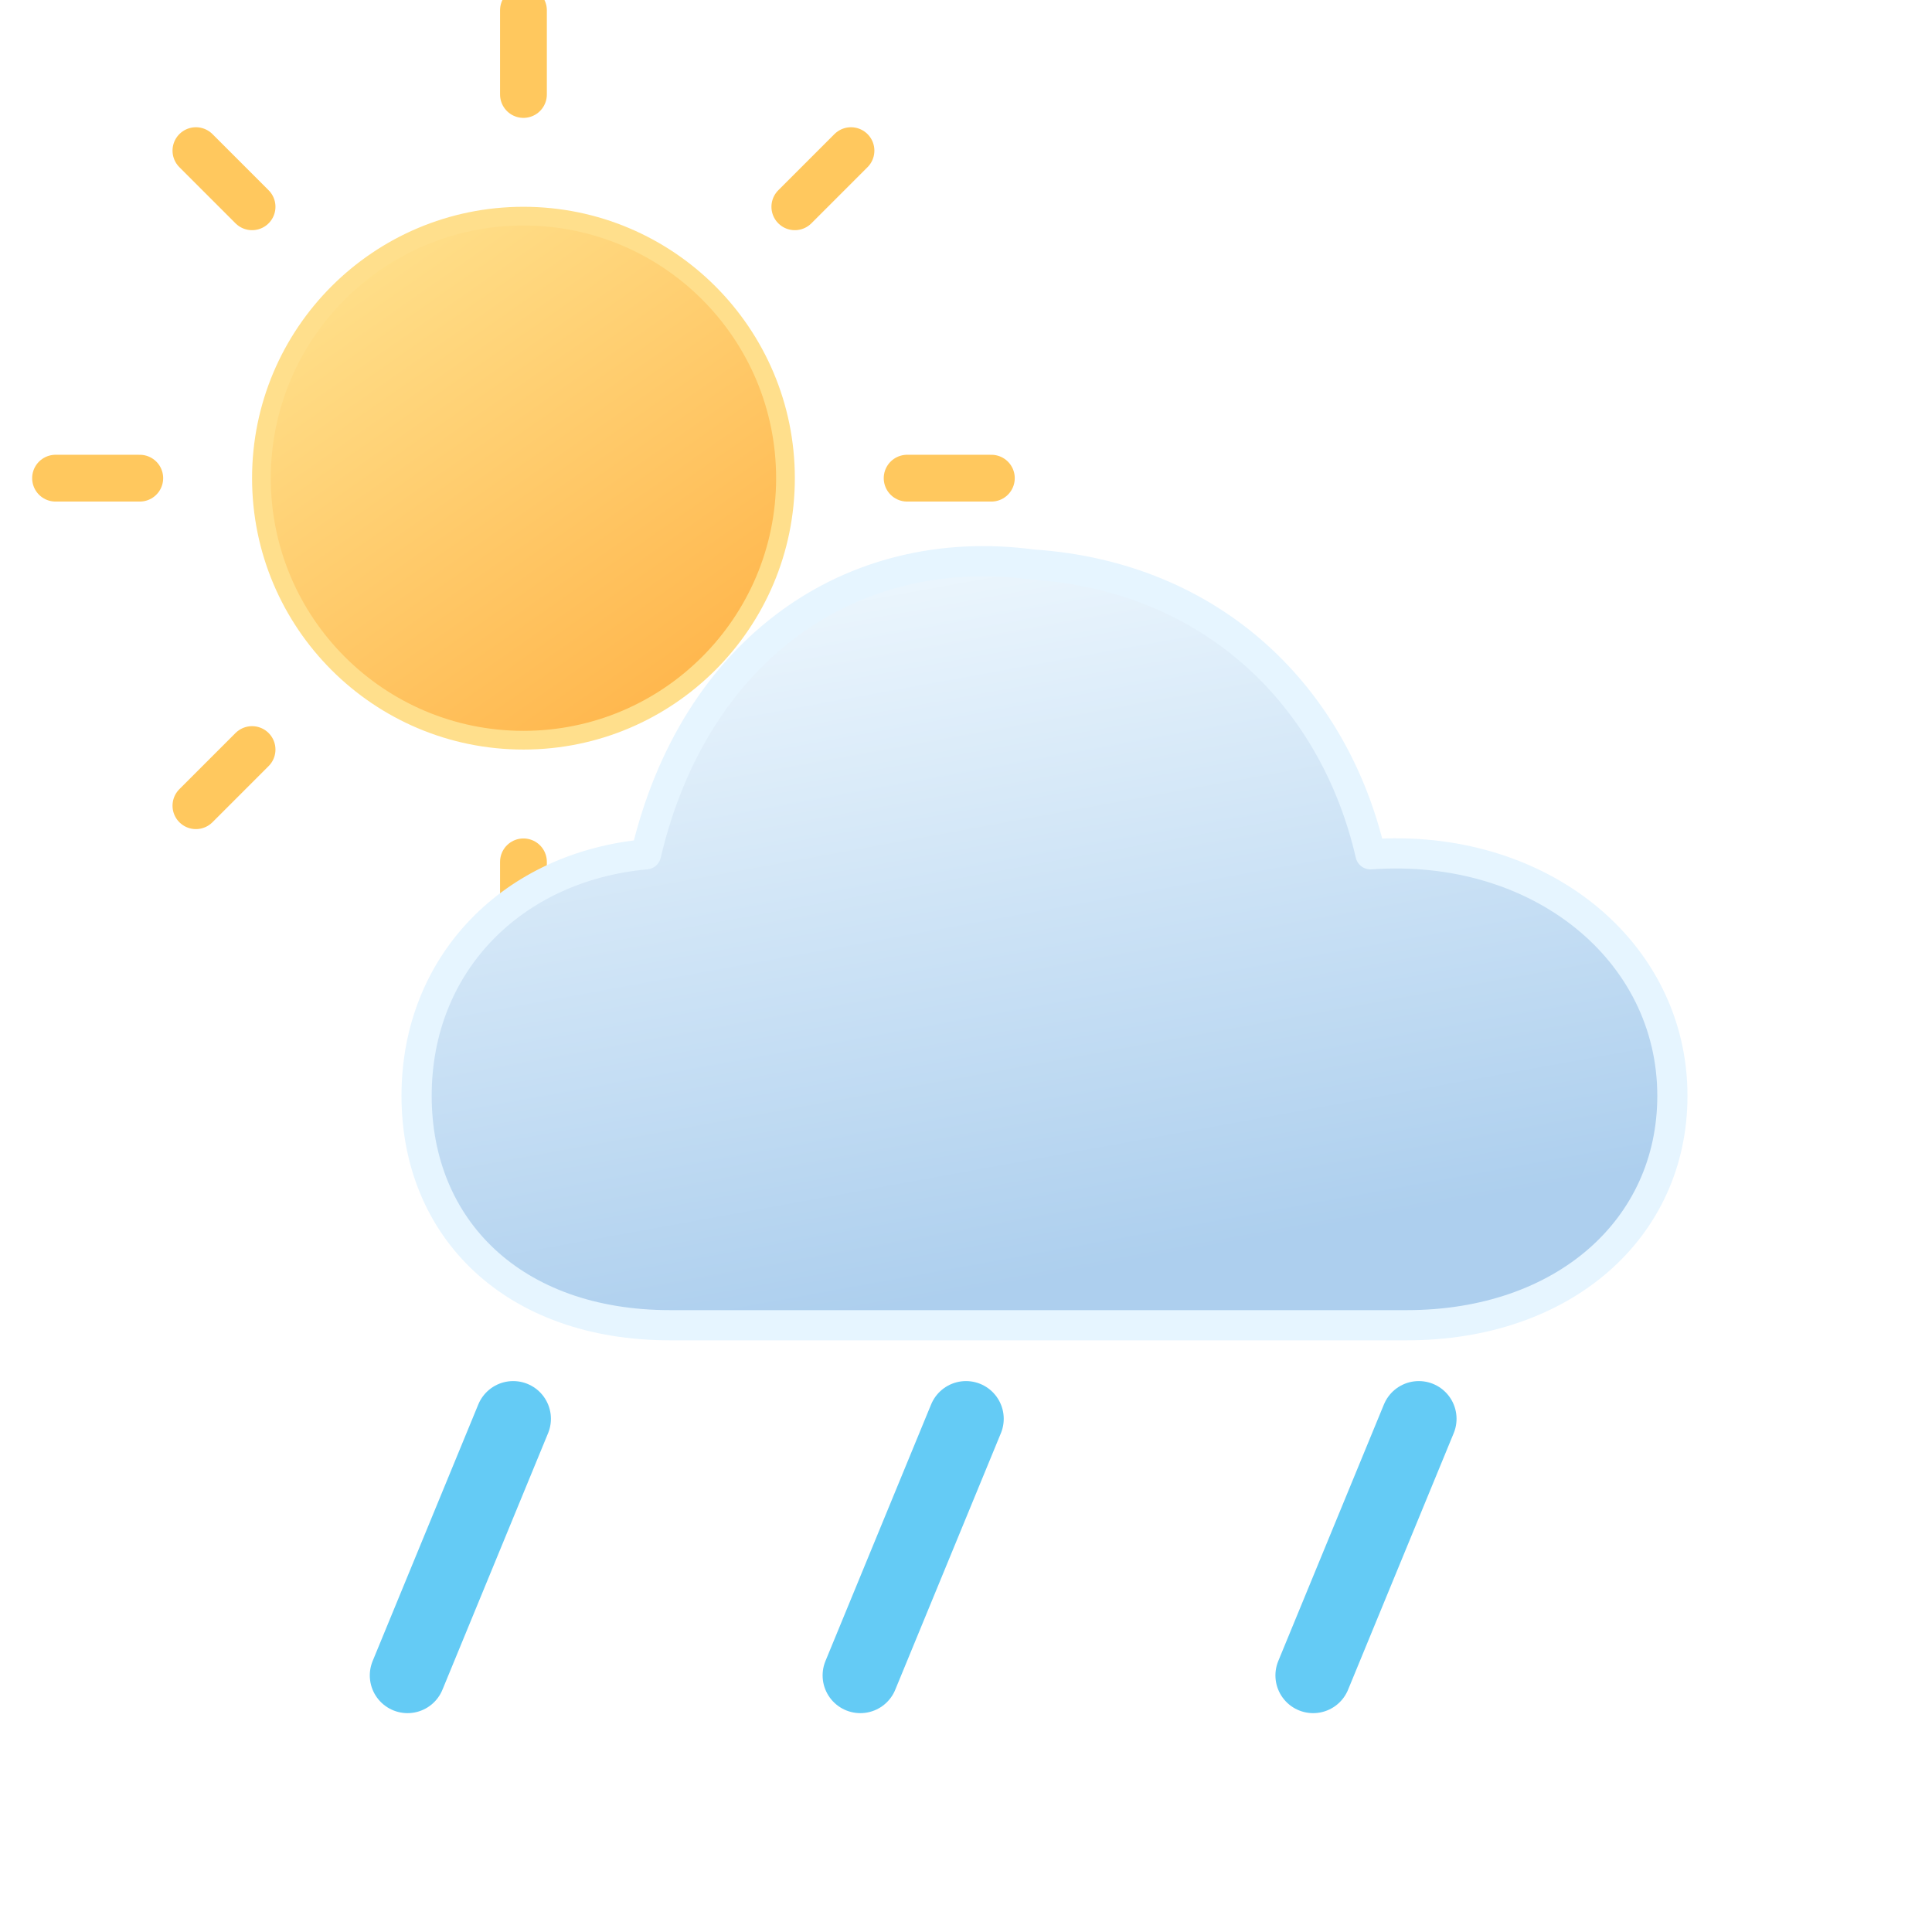
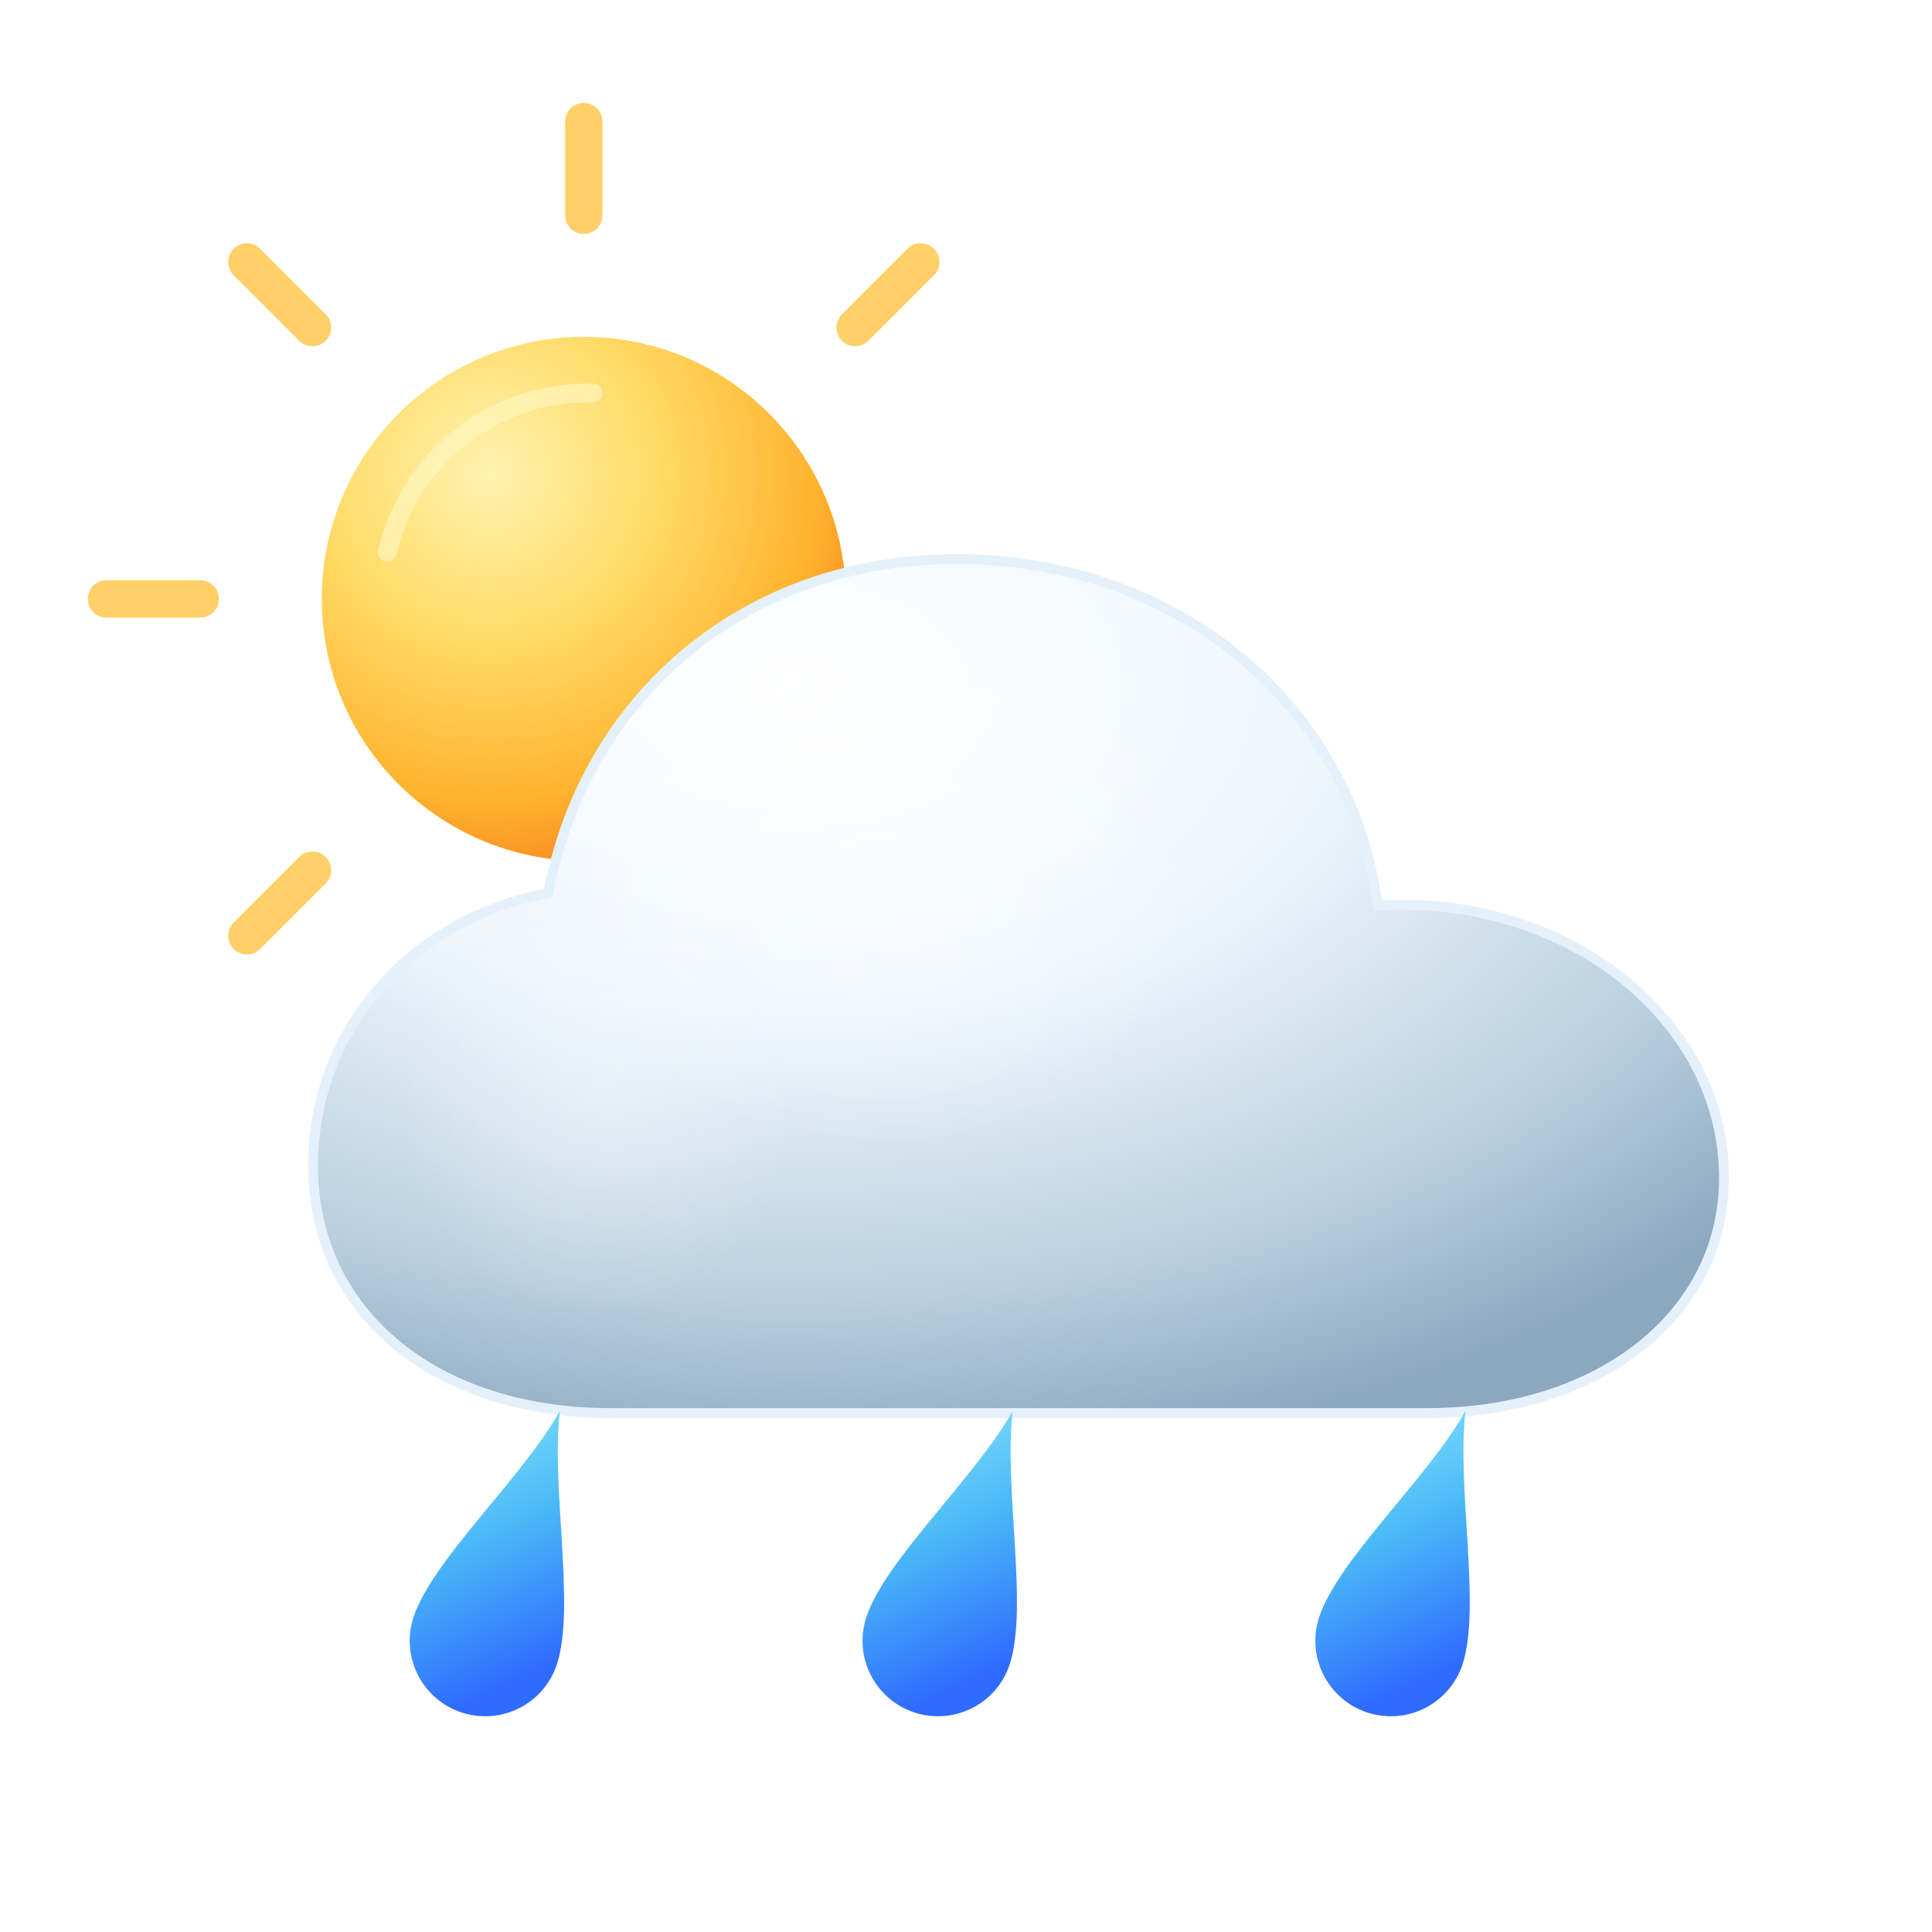
<svg xmlns="http://www.w3.org/2000/svg" viewBox="0 0 128 128" width="128" height="128">
  <defs>
-     <linearGradient id="cloud" x2="0.3" y2="1">
-       <stop stop-color="#f4fbff" />
-       <stop offset="1" stop-color="#adcfee" />
-     </linearGradient>
-     <linearGradient id="sun" x2=".7" y2="1">
-       <stop stop-color="#ffe694" />
-       <stop offset="1" stop-color="#ffb64c" />
-     </linearGradient>
-     <linearGradient id="water" x2=".4" y2="1">
-       <stop stop-color="#7ce3f5" />
-       <stop offset="1" stop-color="#3697ef" />
-     </linearGradient>
-     <linearGradient id="moon" x2=".6" y2="1">
-       <stop stop-color="#f0f5ff" />
-       <stop offset="1" stop-color="#a9bde8" />
+     <radialGradient id="sky-sun" cx=".32" cy=".26" r=".78">
+       <stop stop-color="#fff3b0" />
+       <stop offset=".42" stop-color="#ffda65" />
+       <stop offset=".8" stop-color="#ffb32f" />
+       <stop offset="1" stop-color="#f98b20" />
+     </radialGradient>
+     <radialGradient id="sky-cloud" cx=".34" cy=".15" r=".92">
+       <stop stop-color="#ffffff" />
+       <stop offset=".42" stop-color="#eef6fc" />
+       <stop offset=".78" stop-color="#b9cfdf" />
+       <stop offset="1" stop-color="#8ca7c0" />
+     </radialGradient>
+     <radialGradient id="sky-highlight">
+       <stop stop-color="#ffffff" stop-opacity=".7" />
+       <stop offset="1" stop-color="#ffffff" stop-opacity="0" />
+     </radialGradient>
+     <linearGradient id="sky-rain" x2=".45" y2="1">
+       <stop stop-color="#88e5ff" />
+       <stop offset=".48" stop-color="#4ab9f7" />
+       <stop offset="1" stop-color="#2f6bff" />
    </linearGradient>
  </defs>
-   <g transform="translate(-5 -8) scale(.62)">
-     <path d="M64 14v9M64 105v9M14 64h9M105 64h9M29 29l6 6M93 93l6 6M99 29l-6 6M35 93l-6 6" fill="none" stroke="#ffc85e" stroke-width="5" stroke-linecap="round" stroke-linejoin="round" />
-     <circle cx="64" cy="64" r="28" fill="url(#sun)" stroke="#ffdf8c" stroke-width="2" />
+   <g transform="translate(-1 0) scale(.62)">
+     <g data-symbol="sun">
+       <path d="M64 13v10M64 105v10M13 64h10M105 64h10M28 28l7 7M93 93l7 7M100 28l-7 7M35 93l-7 7" fill="none" stroke="#ffd067" stroke-width="4" stroke-linecap="round" stroke-linejoin="round" />
+       <circle cx="64" cy="64" r="28" fill="url(#sky-sun)" stroke="none" stroke-width="2" />
+       <path d="M43 59a22 22 0 0 1 22-17" fill="none" stroke="#fff6c0" stroke-width="2" stroke-linecap="round" opacity=".65" />
+     </g>
  </g>
-   <g transform="translate(18 19) scale(.8)">
-     <path d="M33 86C20 86 12 78 12 67s8-19 19-20c4-17 17-26 32-24 15 1 25 11 28 24 14-1 25 8 25 20 0 11-9 19-22 19Z" fill="url(#cloud)" stroke="#e6f5ff" stroke-width="2.5" stroke-linejoin="round" />
+   <g transform="translate(15 19) scale(.82)">
+     <g data-symbol="cloud">
+       <path d="M31 91C17 91 7 83 7 71c0-11 8-20 19-22 3-16 16-27 33-27 18 0 32 12 34 28 15-1 28 9 28 22 0 11-10 19-24 19Z" fill="url(#sky-cloud)" stroke="#e5f1fa" stroke-width=".8" />
+       <ellipse cx="53" cy="48" rx="26" ry="22" fill="url(#sky-highlight)" opacity=".55" />
+       <ellipse cx="30" cy="66" rx="16" ry="17" fill="url(#sky-highlight)" opacity=".45" />
+     </g>
  </g>
-   <path d="M34 94l-7 17" fill="none" stroke="#64cbf5" stroke-width="5" stroke-linecap="round" stroke-linejoin="round" />
-   <path d="M64 94l-7 17" fill="none" stroke="#64cbf5" stroke-width="5" stroke-linecap="round" stroke-linejoin="round" />
-   <path d="M94 94l-7 17" fill="none" stroke="#64cbf5" stroke-width="5" stroke-linecap="round" stroke-linejoin="round" />
+   <g data-symbol="rain">
+     <g transform="translate(29 93) rotate(18 5 10)">
+       <path d="M5 0C4 5 0 12 0 16a5 5 0 0 0 10 0C10 12 6 5 5 0Z" fill="url(#sky-rain)" />
+     </g>
+     <g transform="translate(59 93) rotate(18 5 10)">
+       <path d="M5 0C4 5 0 12 0 16a5 5 0 0 0 10 0C10 12 6 5 5 0Z" fill="url(#sky-rain)" />
+     </g>
+     <g transform="translate(89 93) rotate(18 5 10)">
+       <path d="M5 0C4 5 0 12 0 16a5 5 0 0 0 10 0C10 12 6 5 5 0Z" fill="url(#sky-rain)" />
+     </g>
+   </g>
</svg>
